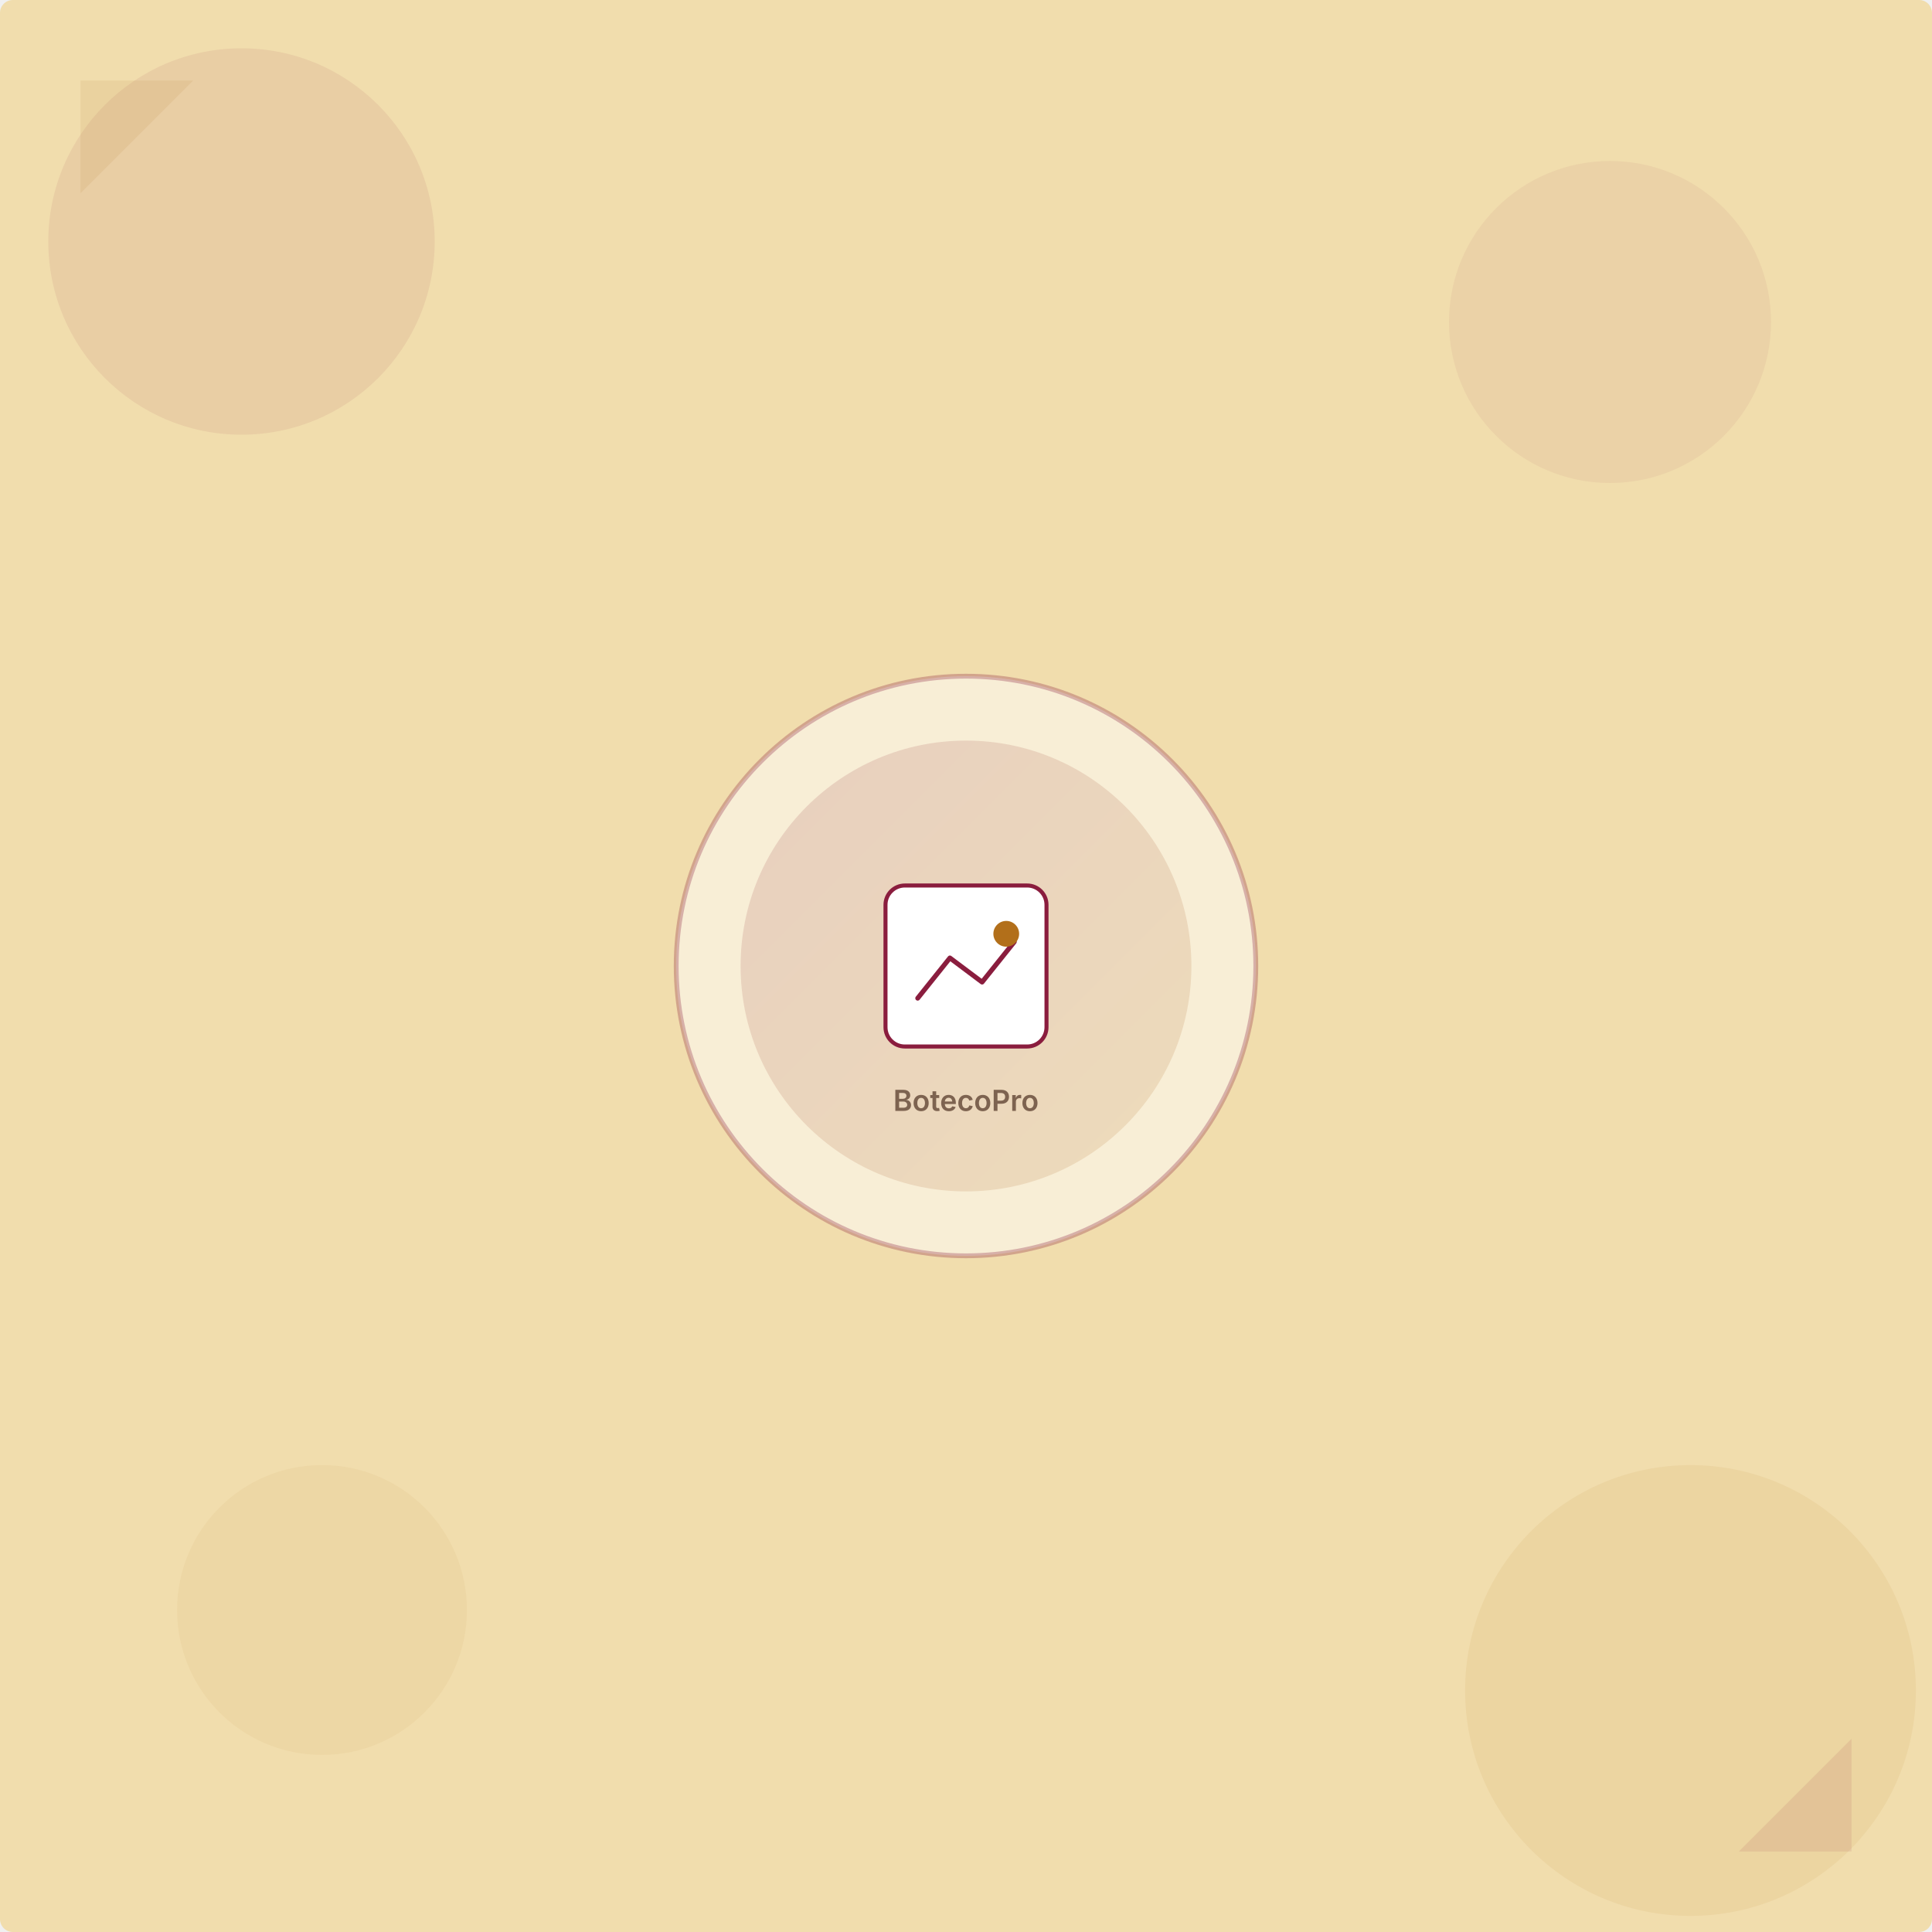
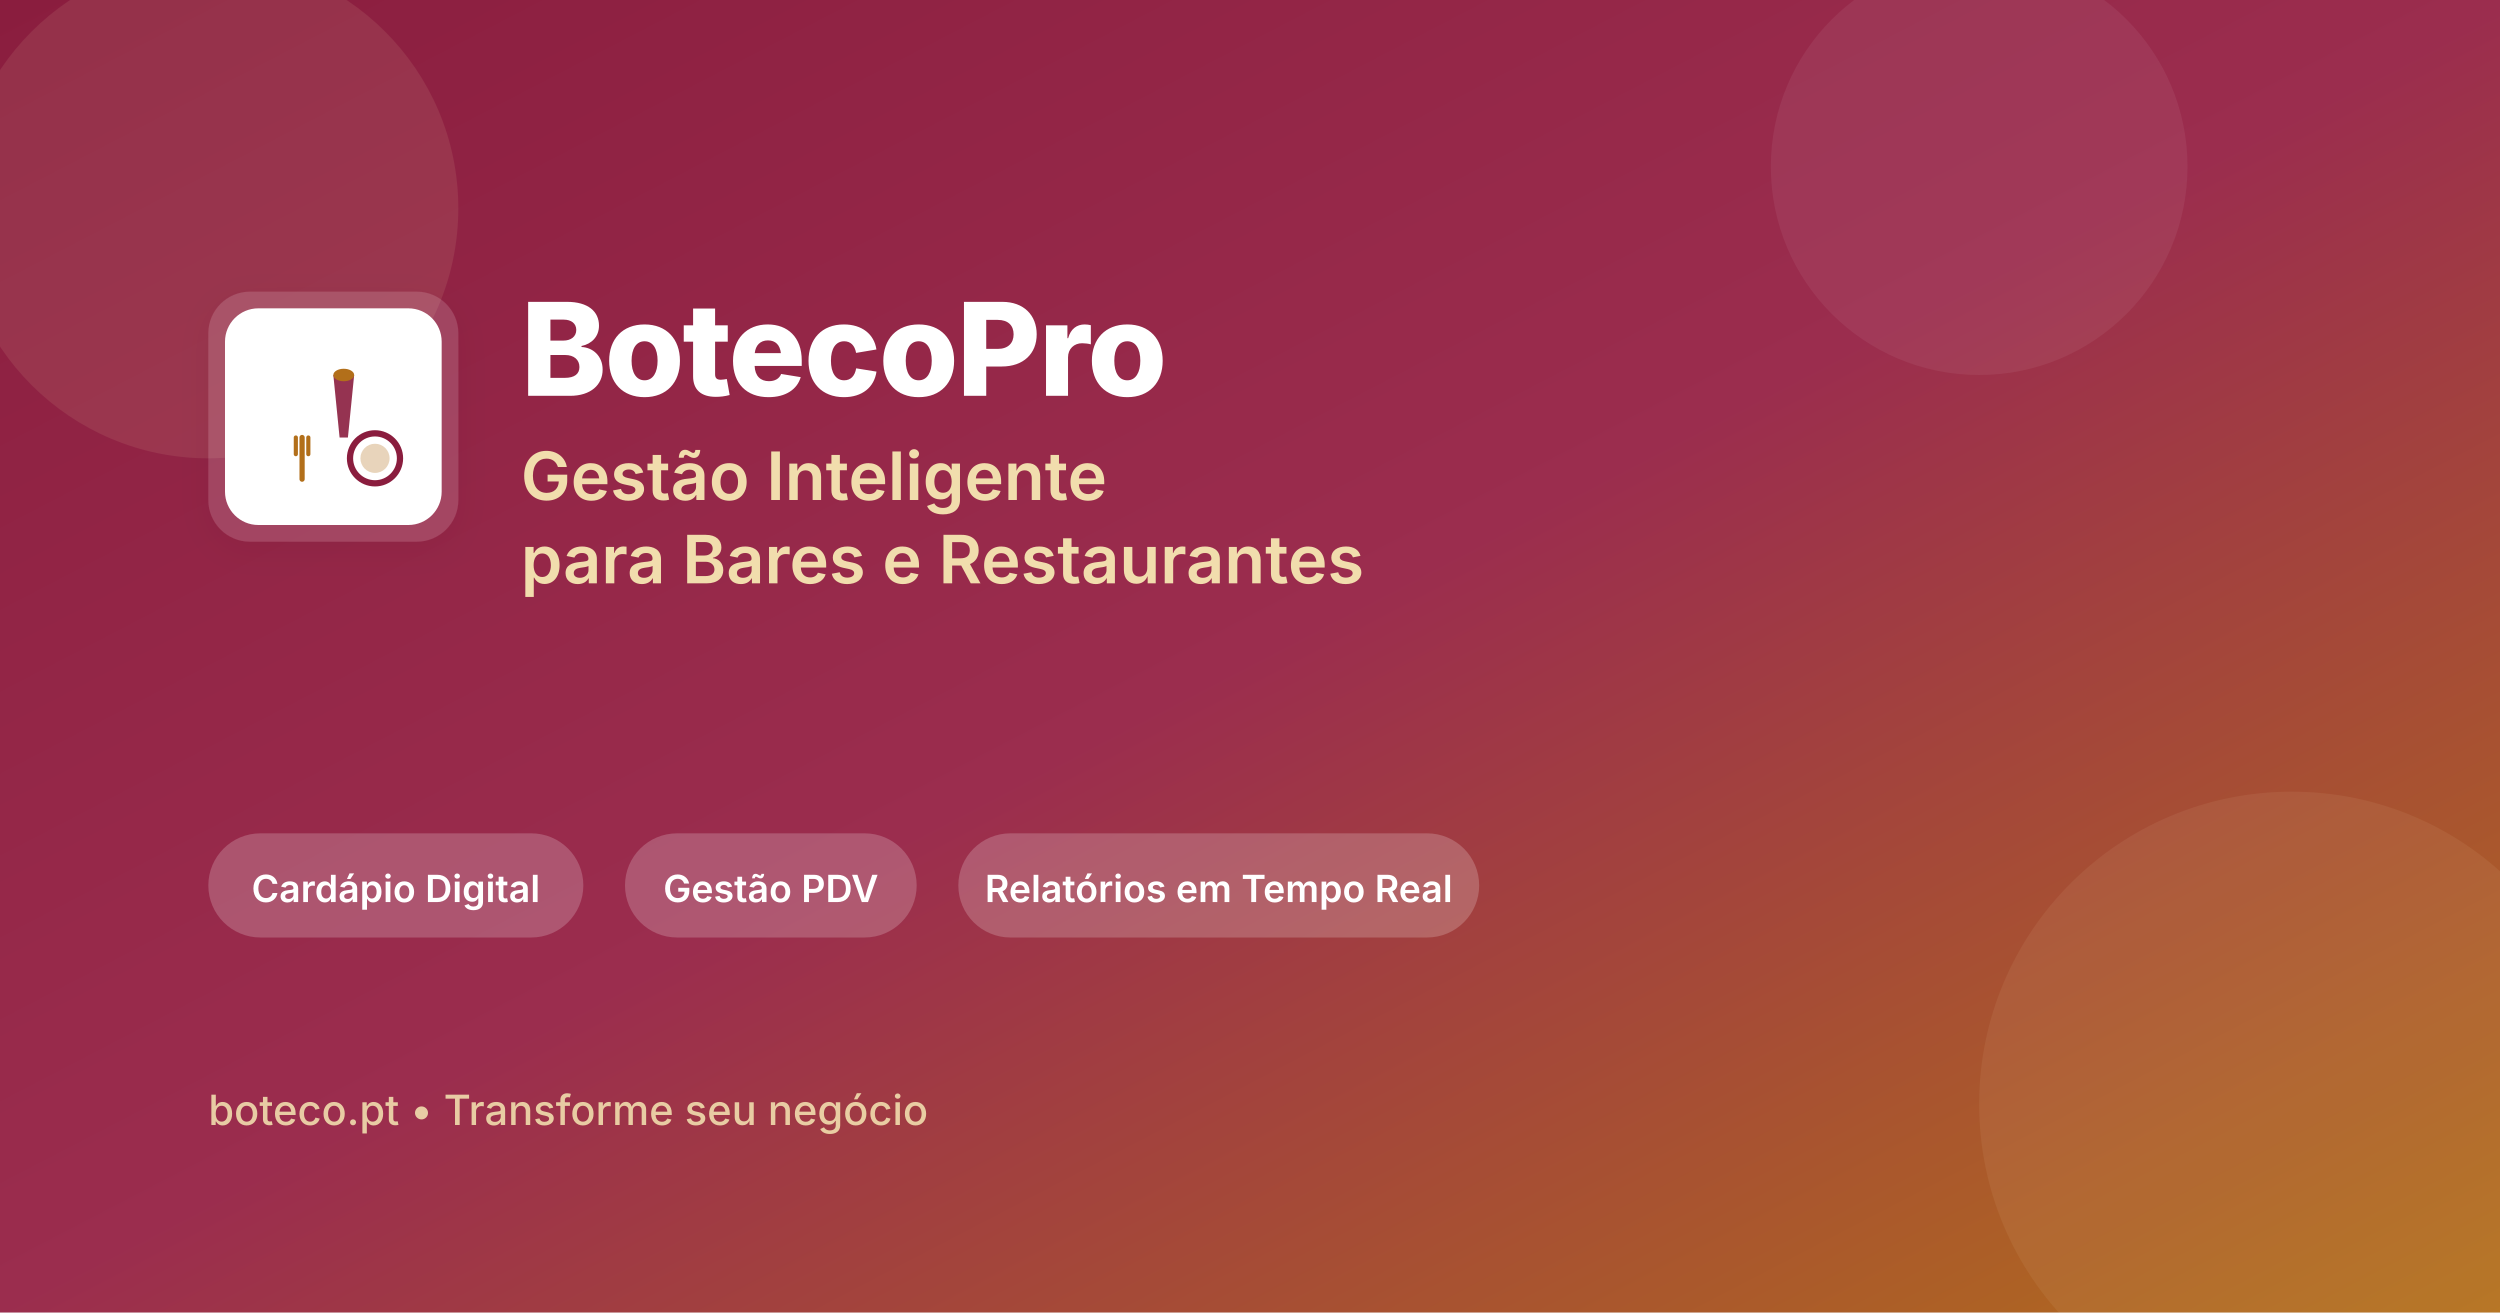
- <svg xmlns="http://www.w3.org/2000/svg" width="1200" height="1200" fill="none" viewBox="0 0 1200 1200">
-   <rect width="1200" height="1200" fill="#f1ddad" rx="8" />
-   <circle cx="150" cy="150" r="120" fill="#8a1d3e" opacity=".08" />
-   <circle cx="1050" cy="1050" r="140" fill="#b26f1a" opacity=".08" />
-   <circle cx="1000" cy="200" r="100" fill="#8a1d3e" opacity=".06" />
-   <circle cx="200" cy="1000" r="90" fill="#b26f1a" opacity=".06" />
-   <g transform="translate(600 600)">
-     <circle r="180" fill="#fff" opacity=".5" />
-     <circle r="180" stroke="#8a1d3e" stroke-width="3" opacity=".3" />
-     <defs>
-       <linearGradient id="a" x1="0%" x2="100%" y1="0%" y2="100%">
-         <stop offset="0%" style="stop-color:#8a1d3e;stop-opacity:1" />
-         <stop offset="100%" style="stop-color:#b26f1a;stop-opacity:1" />
-       </linearGradient>
-     </defs>
-     <circle r="140" fill="url(#a)" opacity=".15" />
-     <g transform="translate(-50 -50)">
-       <rect width="100" height="100" fill="#fff" stroke="#8a1d3e" stroke-width="2.5" rx="12" />
-       <path stroke="#8a1d3e" stroke-linecap="round" stroke-linejoin="round" stroke-width="3" d="m20 70 20-25 20 15 20-25" />
-       <circle cx="75" cy="30" r="8" fill="#b26f1a" />
+ <svg xmlns="http://www.w3.org/2000/svg" width="1200" height="630" fill="none" viewBox="0 0 1200 630">
+   <defs>
+     <linearGradient id="a" x1="0%" x2="100%" y1="0%" y2="100%">
+       <stop offset="0%" style="stop-color:#8a1d3e;stop-opacity:1" />
+       <stop offset="50%" style="stop-color:#9b2d4e;stop-opacity:1" />
+       <stop offset="100%" style="stop-color:#b26f1a;stop-opacity:1" />
+     </linearGradient>
+     <filter id="b" width="200%" height="200%" x="-50%" y="-50%">
+       <feDropShadow dx="0" dy="4" flood-opacity=".3" stdDeviation="8" />
+     </filter>
+   </defs>
+   <path fill="url(#a)" d="M0 0h1200v630H0z" />
+   <circle cx="100" cy="100" r="120" fill="#f1ddad" opacity=".1" />
+   <circle cx="1100" cy="530" r="150" fill="#f1ddad" opacity=".08" />
+   <circle cx="950" cy="80" r="100" fill="#fff" opacity=".06" />
+   <g transform="translate(100 140)">
+     <rect width="120" height="120" fill="#fff" filter="url(#b)" opacity=".15" rx="20" />
+     <rect width="104" height="104" x="8" y="8" fill="#fff" rx="16" />
+     <g transform="translate(25 25)">
+       <path fill="#8a1d3e" d="M35 15h10l-3 30h-4Z" opacity=".9" />
+       <ellipse cx="40" cy="15" fill="#b26f1a" rx="5" ry="3" />
+       <circle cx="55" cy="55" r="12" stroke="#8a1d3e" stroke-width="3" />
+       <circle cx="55" cy="55" r="7" fill="#b26f1a" opacity=".3" />
+       <g stroke="#b26f1a" stroke-linecap="round">
+         <path stroke-width="2.5" d="M20 45v20" />
+         <path stroke-width="2" d="M17 45v8m6-8v8" />
+       </g>
    </g>
-     <text y="90" fill="#4f3222" aria-label="BotecoPro placeholder image" font-family="system-ui, -apple-system, sans-serif" font-size="18" font-weight="600" opacity=".7" text-anchor="middle">
+     <text x="150" y="50" fill="#fff" font-family="system-ui, -apple-system, 'Segoe UI', sans-serif" font-size="62" font-weight="800" letter-spacing="-1">
      BotecoPro
    </text>
+     <text x="150" y="100" fill="#f1ddad" font-family="system-ui, -apple-system, 'Segoe UI', sans-serif" font-size="32" font-weight="600">
+       Gestão Inteligente
+     </text>
+     <text x="150" y="140" fill="#f1ddad" font-family="system-ui, -apple-system, 'Segoe UI', sans-serif" font-size="32" font-weight="600">
+       para Bares e Restaurantes
+     </text>
  </g>
-   <path fill="#b26f1a" d="M50 50h70l-70 70Z" opacity=".1" />
-   <path fill="#8a1d3e" d="M1150 1150h-70l70-70Z" opacity=".1" />
+   <g fill="#fff" transform="translate(100 400)">
+     <rect width="180" height="50" opacity=".2" rx="25" />
+     <text x="90" y="33" font-family="system-ui, -apple-system, sans-serif" font-size="18" font-weight="600" text-anchor="middle">
+       Cardápio Digital
+     </text>
+     <rect width="140" height="50" x="200" opacity=".2" rx="25" />
+     <text x="270" y="33" font-family="system-ui, -apple-system, sans-serif" font-size="18" font-weight="600" text-anchor="middle">
+       Gestão PDV
+     </text>
+     <rect width="250" height="50" x="360" opacity=".2" rx="25" />
+     <text x="485" y="33" font-family="system-ui, -apple-system, sans-serif" font-size="18" font-weight="600" text-anchor="middle">
+       Relatórios em Tempo Real
+     </text>
+   </g>
+   <text fill="#f1ddad" font-family="system-ui, -apple-system, sans-serif" font-size="20" font-weight="500" opacity=".9" transform="translate(100 540)">
+       boteco.pt • Transforme seu negócio
+     </text>
</svg>
